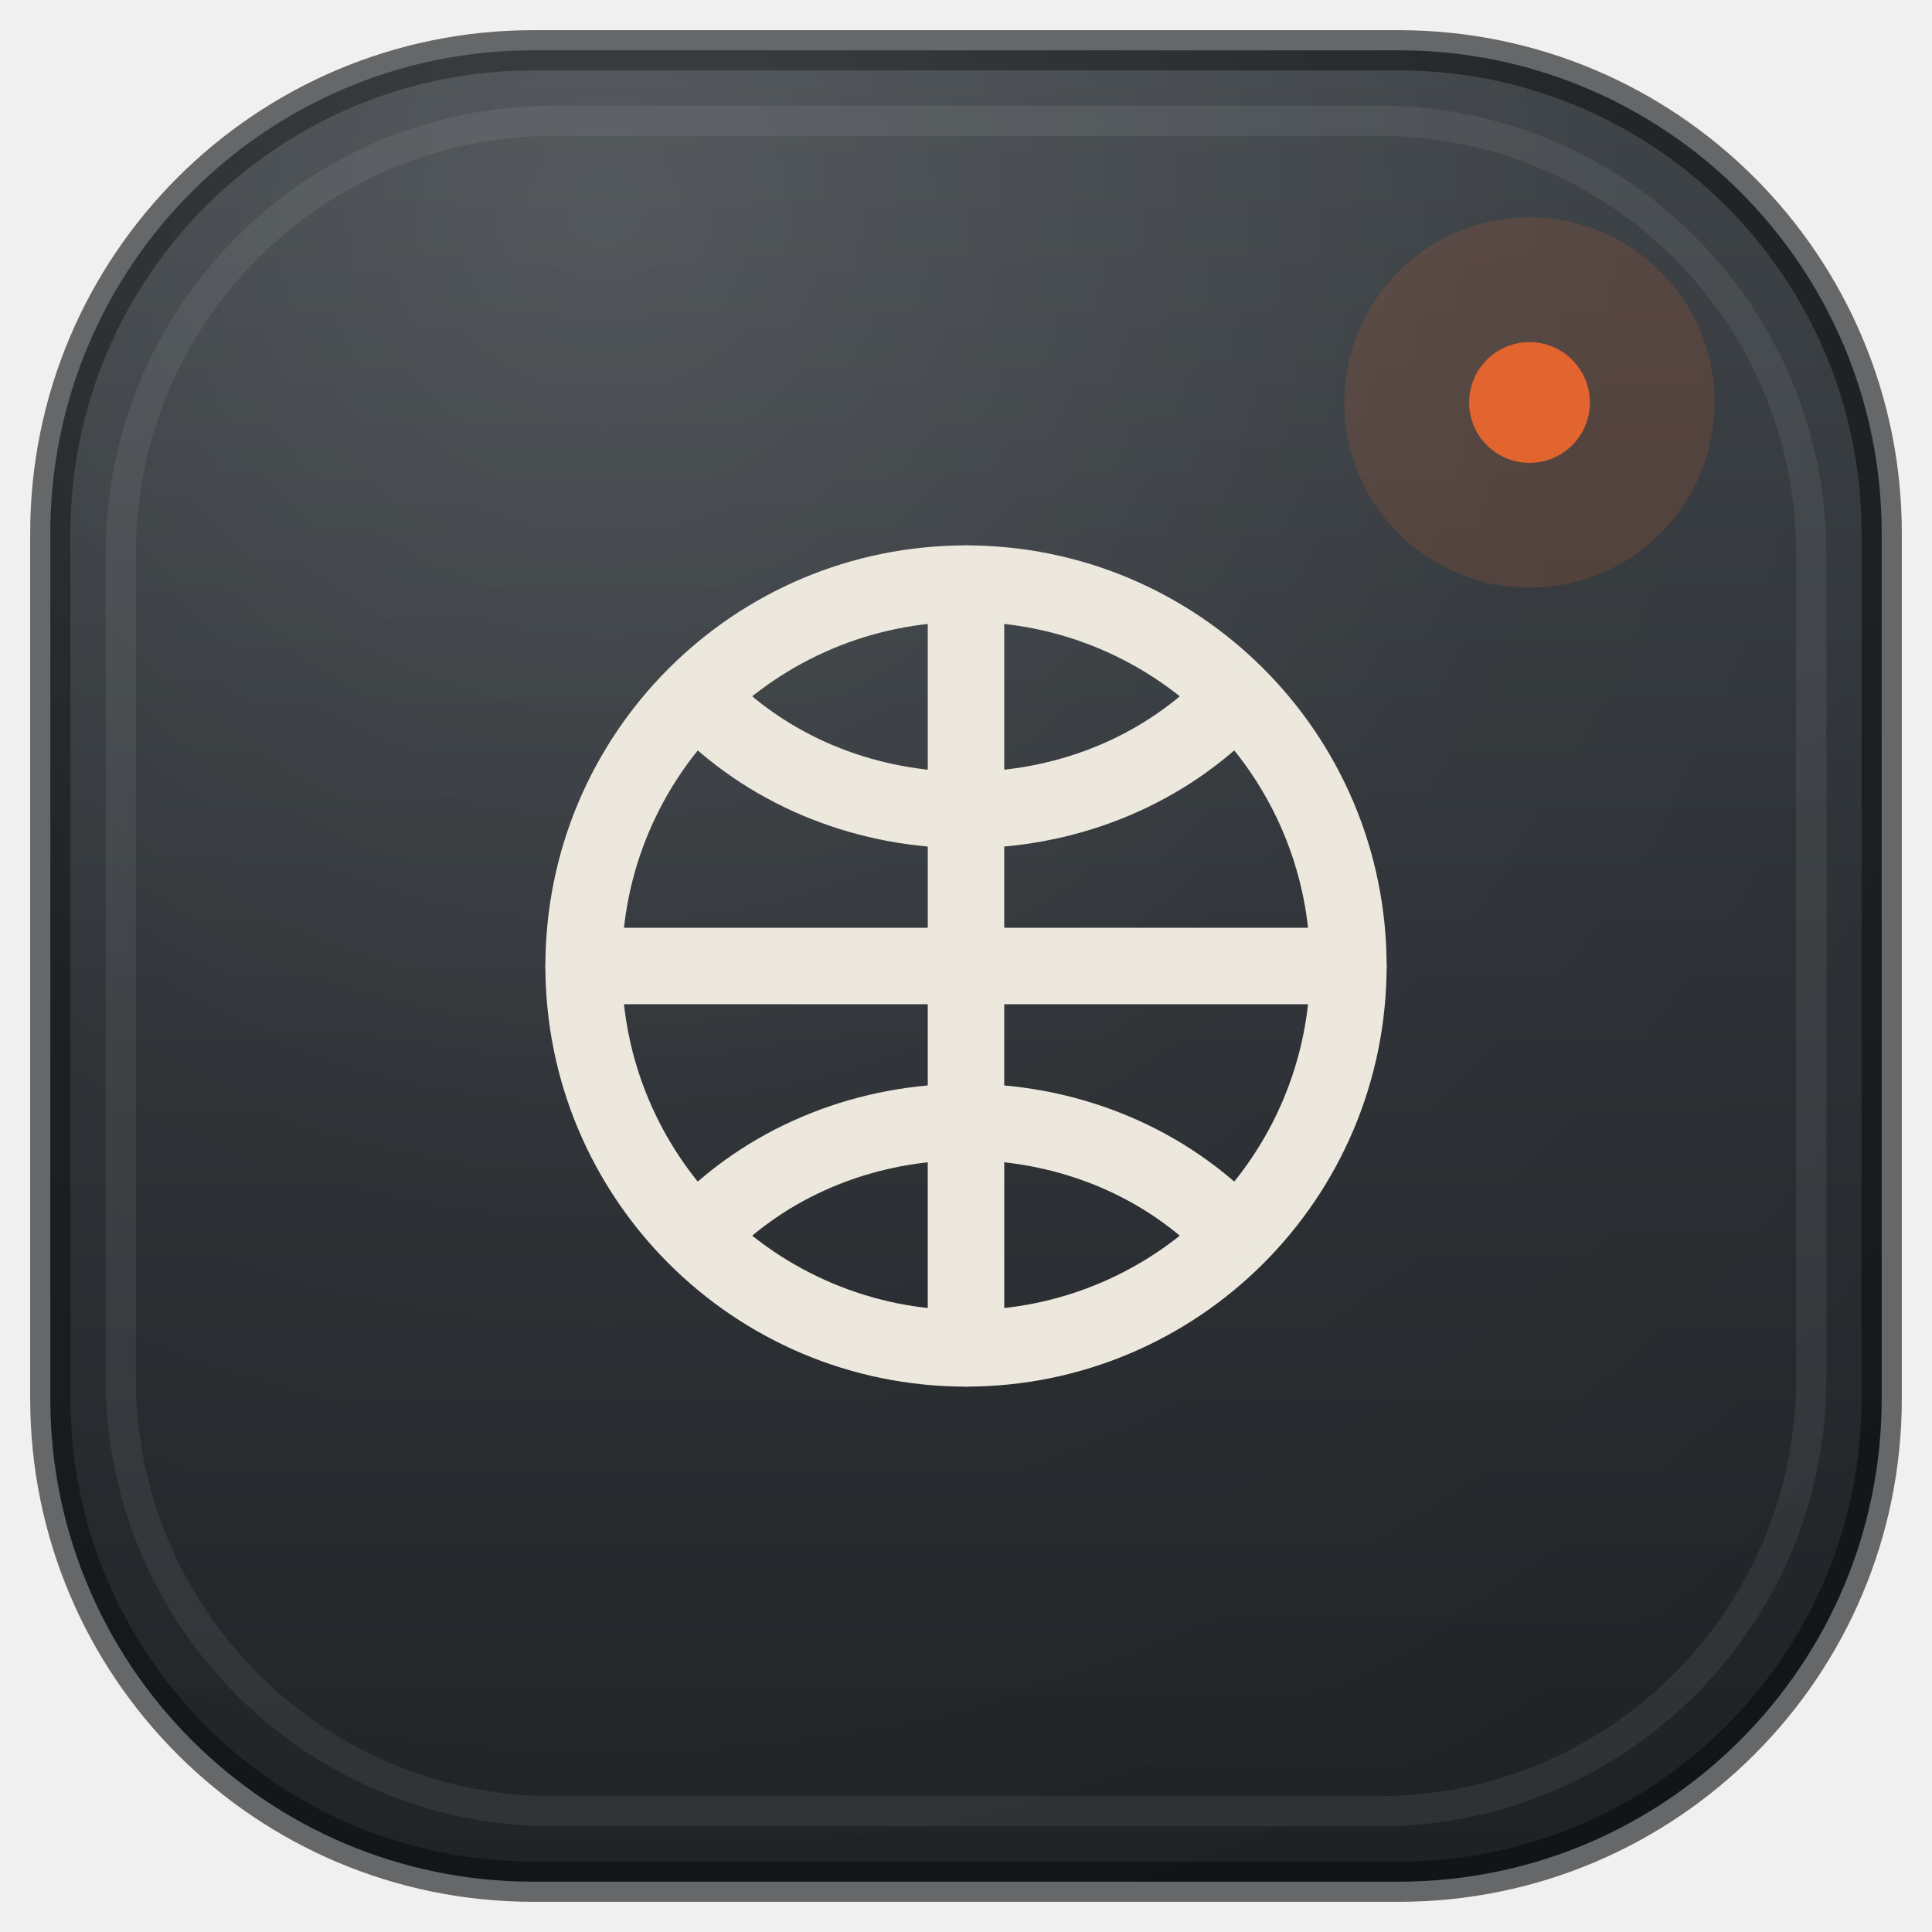
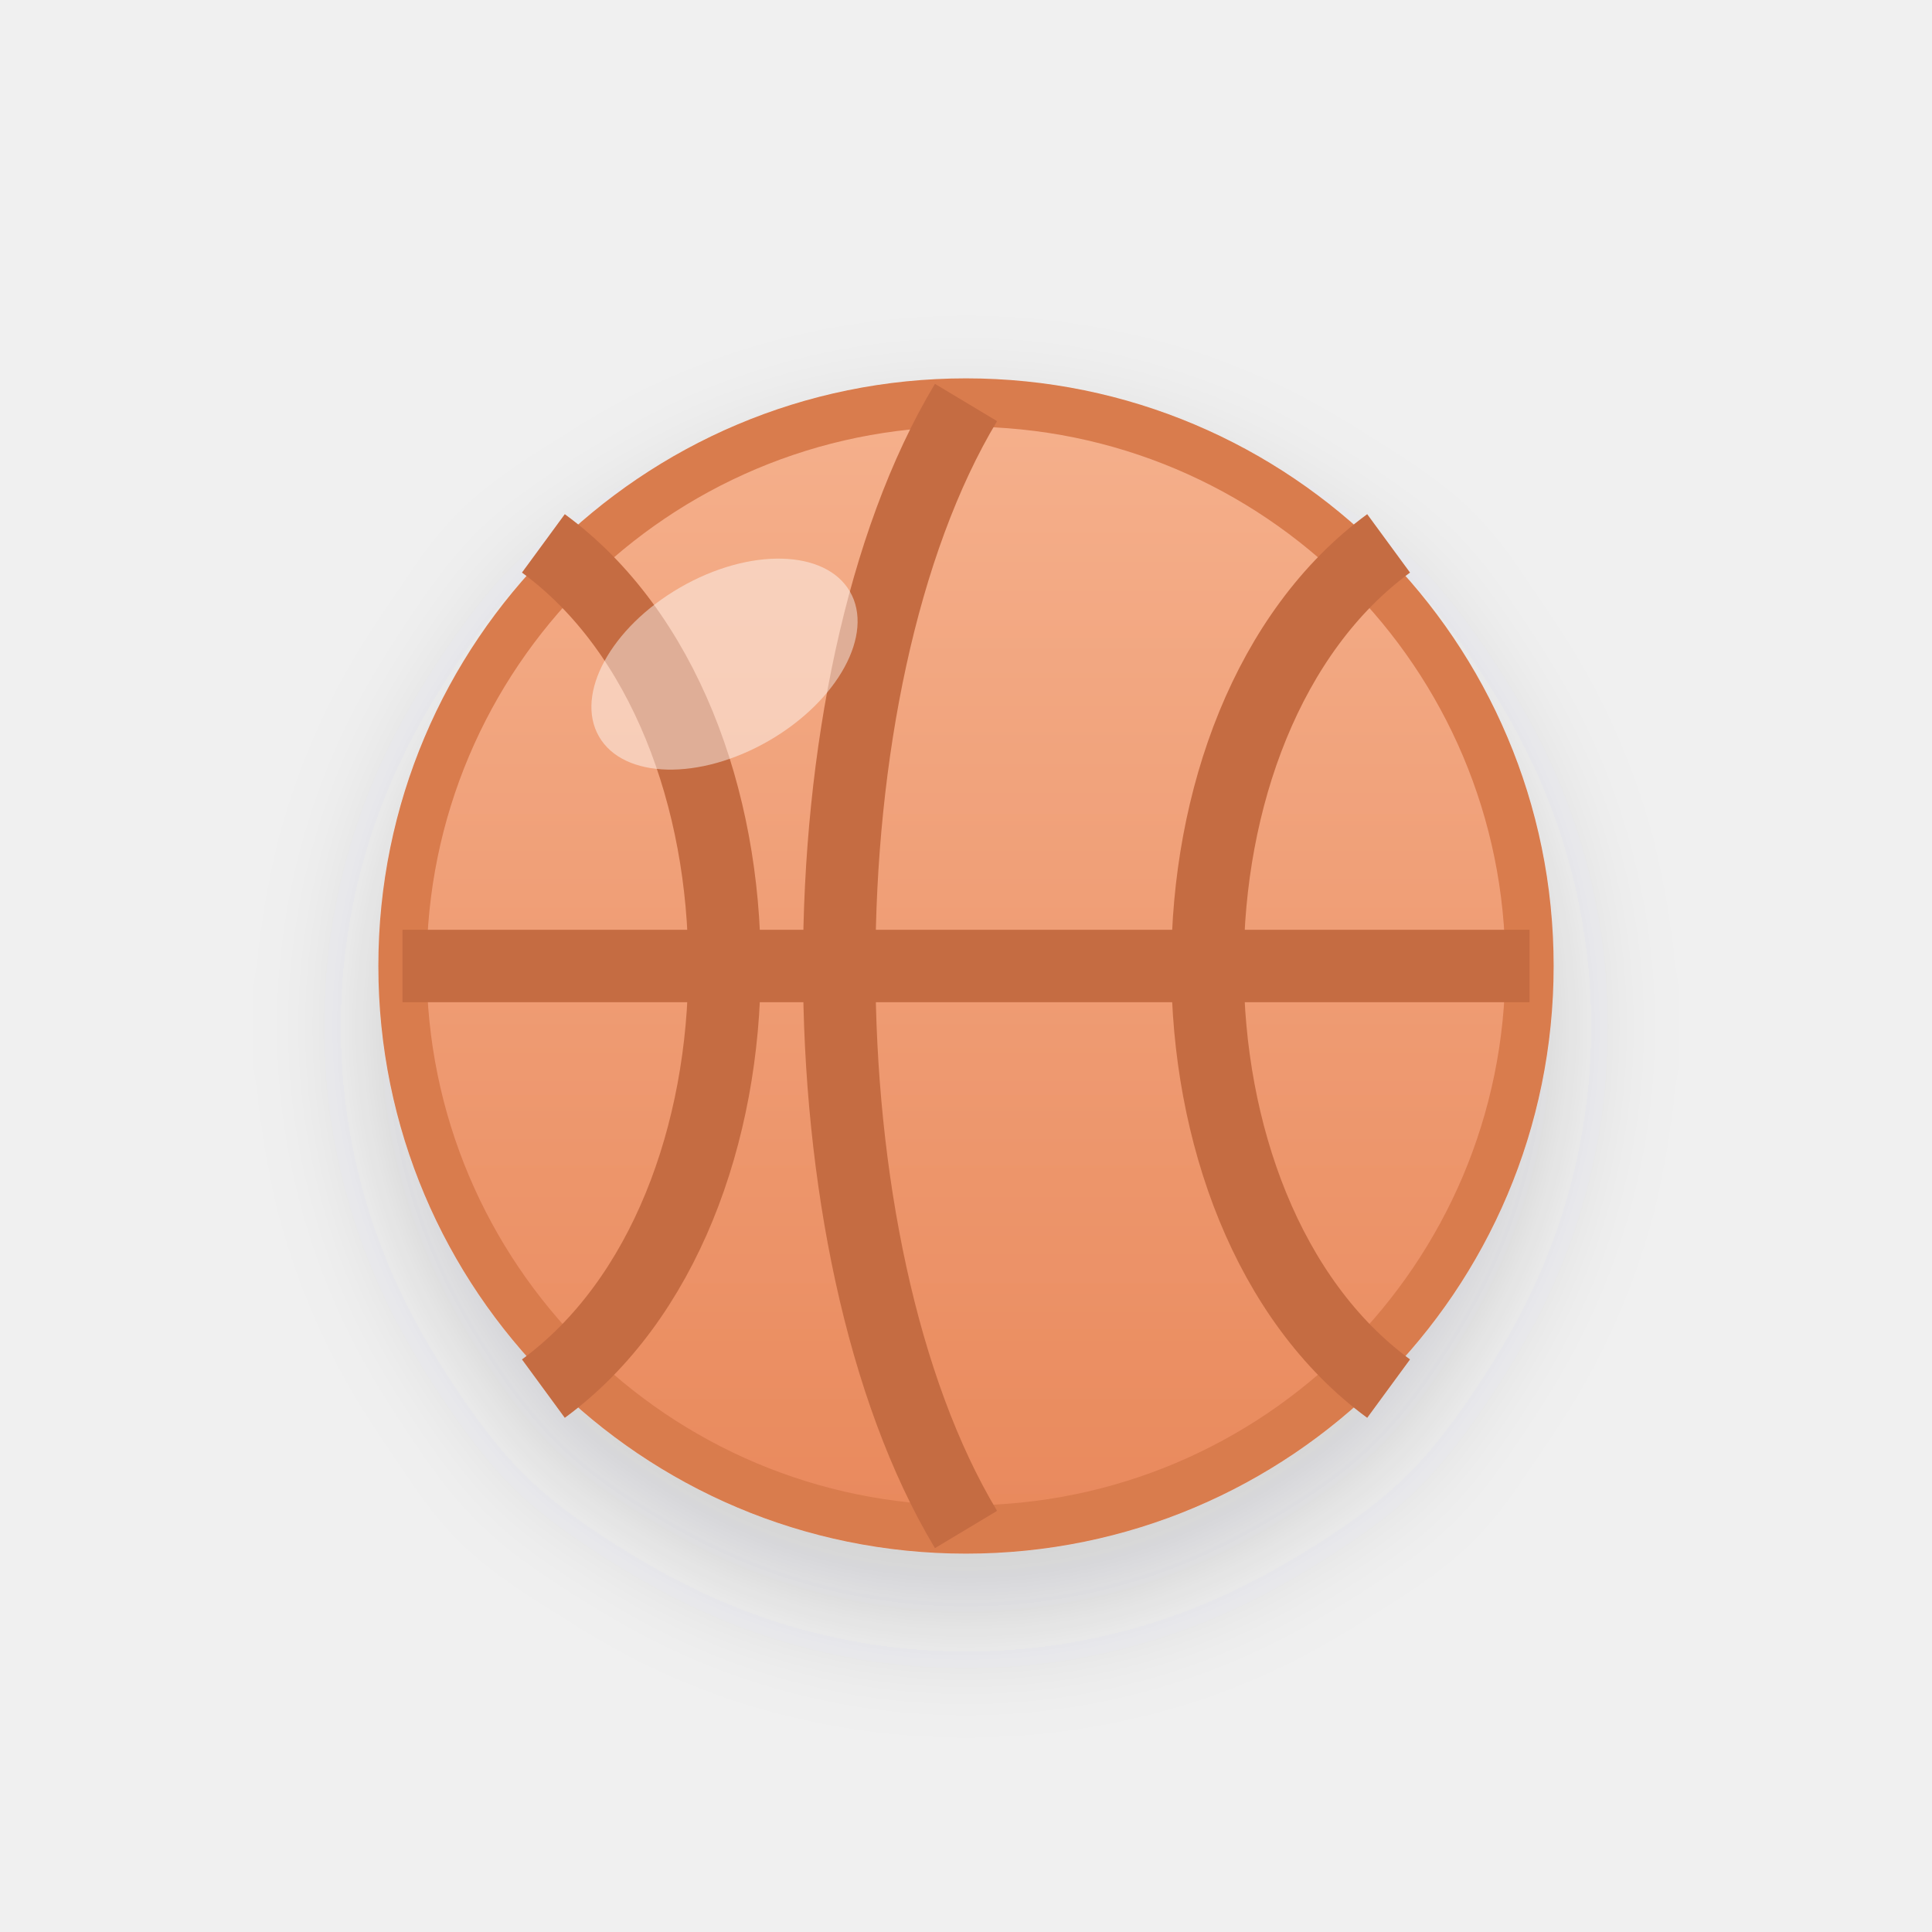
<svg xmlns="http://www.w3.org/2000/svg" width="48" height="48" viewBox="0 0 48 48">
  <defs>
-     <linearGradient id="plate" x1="0" y1="0" x2="0" y2="1">
-       <stop offset="0" stop-color="#3a3f44" />
-       <stop offset=".52" stop-color="#2a2e32" />
-       <stop offset="1" stop-color="#1e2225" />
+     <linearGradient id="c" x1="0" y1="0" x2="0" y2="1">
+       <stop offset="0" stop-color="#f5b08c" />
+       <stop offset="1" stop-color="#e9895c" />
    </linearGradient>
-     <radialGradient id="sheen" cx=".3" cy=".08" r="1">
-       <stop offset="0" stop-color="#fff" stop-opacity=".14" />
-       <stop offset=".55" stop-color="#fff" stop-opacity=".03" />
-       <stop offset="1" stop-color="#fff" stop-opacity="0" />
-     </radialGradient>
+     <filter id="ds" x="-25%" y="-25%" width="150%" height="150%">
+       <feDropShadow dx="0" dy="1.5" stdDeviation="1.5" flood-color="#3f3f46" flood-opacity=".18" />
+     </filter>
  </defs>
-   <rect x="1.25" y="1.25" width="45.5" height="45.5" rx="12" fill="url(#plate)" stroke="#0a0c0e" stroke-opacity=".6" />
-   <rect x="1.25" y="1.25" width="45.5" height="45.5" rx="12" fill="url(#sheen)" />
-   <rect x="3" y="3" width="42" height="42" rx="10.75" fill="none" stroke="#fff" stroke-opacity=".07" stroke-width=".75" />
-   <circle cx="38" cy="10" r="4.6" fill="#e2642e" opacity=".16" />
-   <circle cx="38" cy="10" r="1.5" fill="#e2642e" />
-   <g fill="none" stroke="#ece8de" stroke-width="1.9" stroke-linecap="round" stroke-linejoin="round">
-     <circle cx="24" cy="24" r="9.5" />
-     <path d="M24 14.5v19M14.5 24h19" />
-     <path d="M17.5 17.5c3.5 3.5 9.5 3.5 13 0M17.5 30.5c3.5-3.5 9.5-3.5 13 0" />
+   <g filter="url(#ds)">
+     <circle cx="24" cy="24" r="14" fill="url(#c)" stroke="#d97b4e" stroke-width="1.2" />
+     <path d="M24 10c-4.2 7-4.2 21 0 28M10 24h28M13.5 13.5c6 4.4 6 16.6 0 21M34.5 13.5c-6 4.4-6 16.6 0 21" fill="none" stroke="#c56c42" stroke-width="1.8" />
+     <ellipse cx="18" cy="16.5" rx="3.6" ry="2.2" fill="#fff" opacity=".45" transform="rotate(-30 18 16.5)" />
  </g>
</svg>
